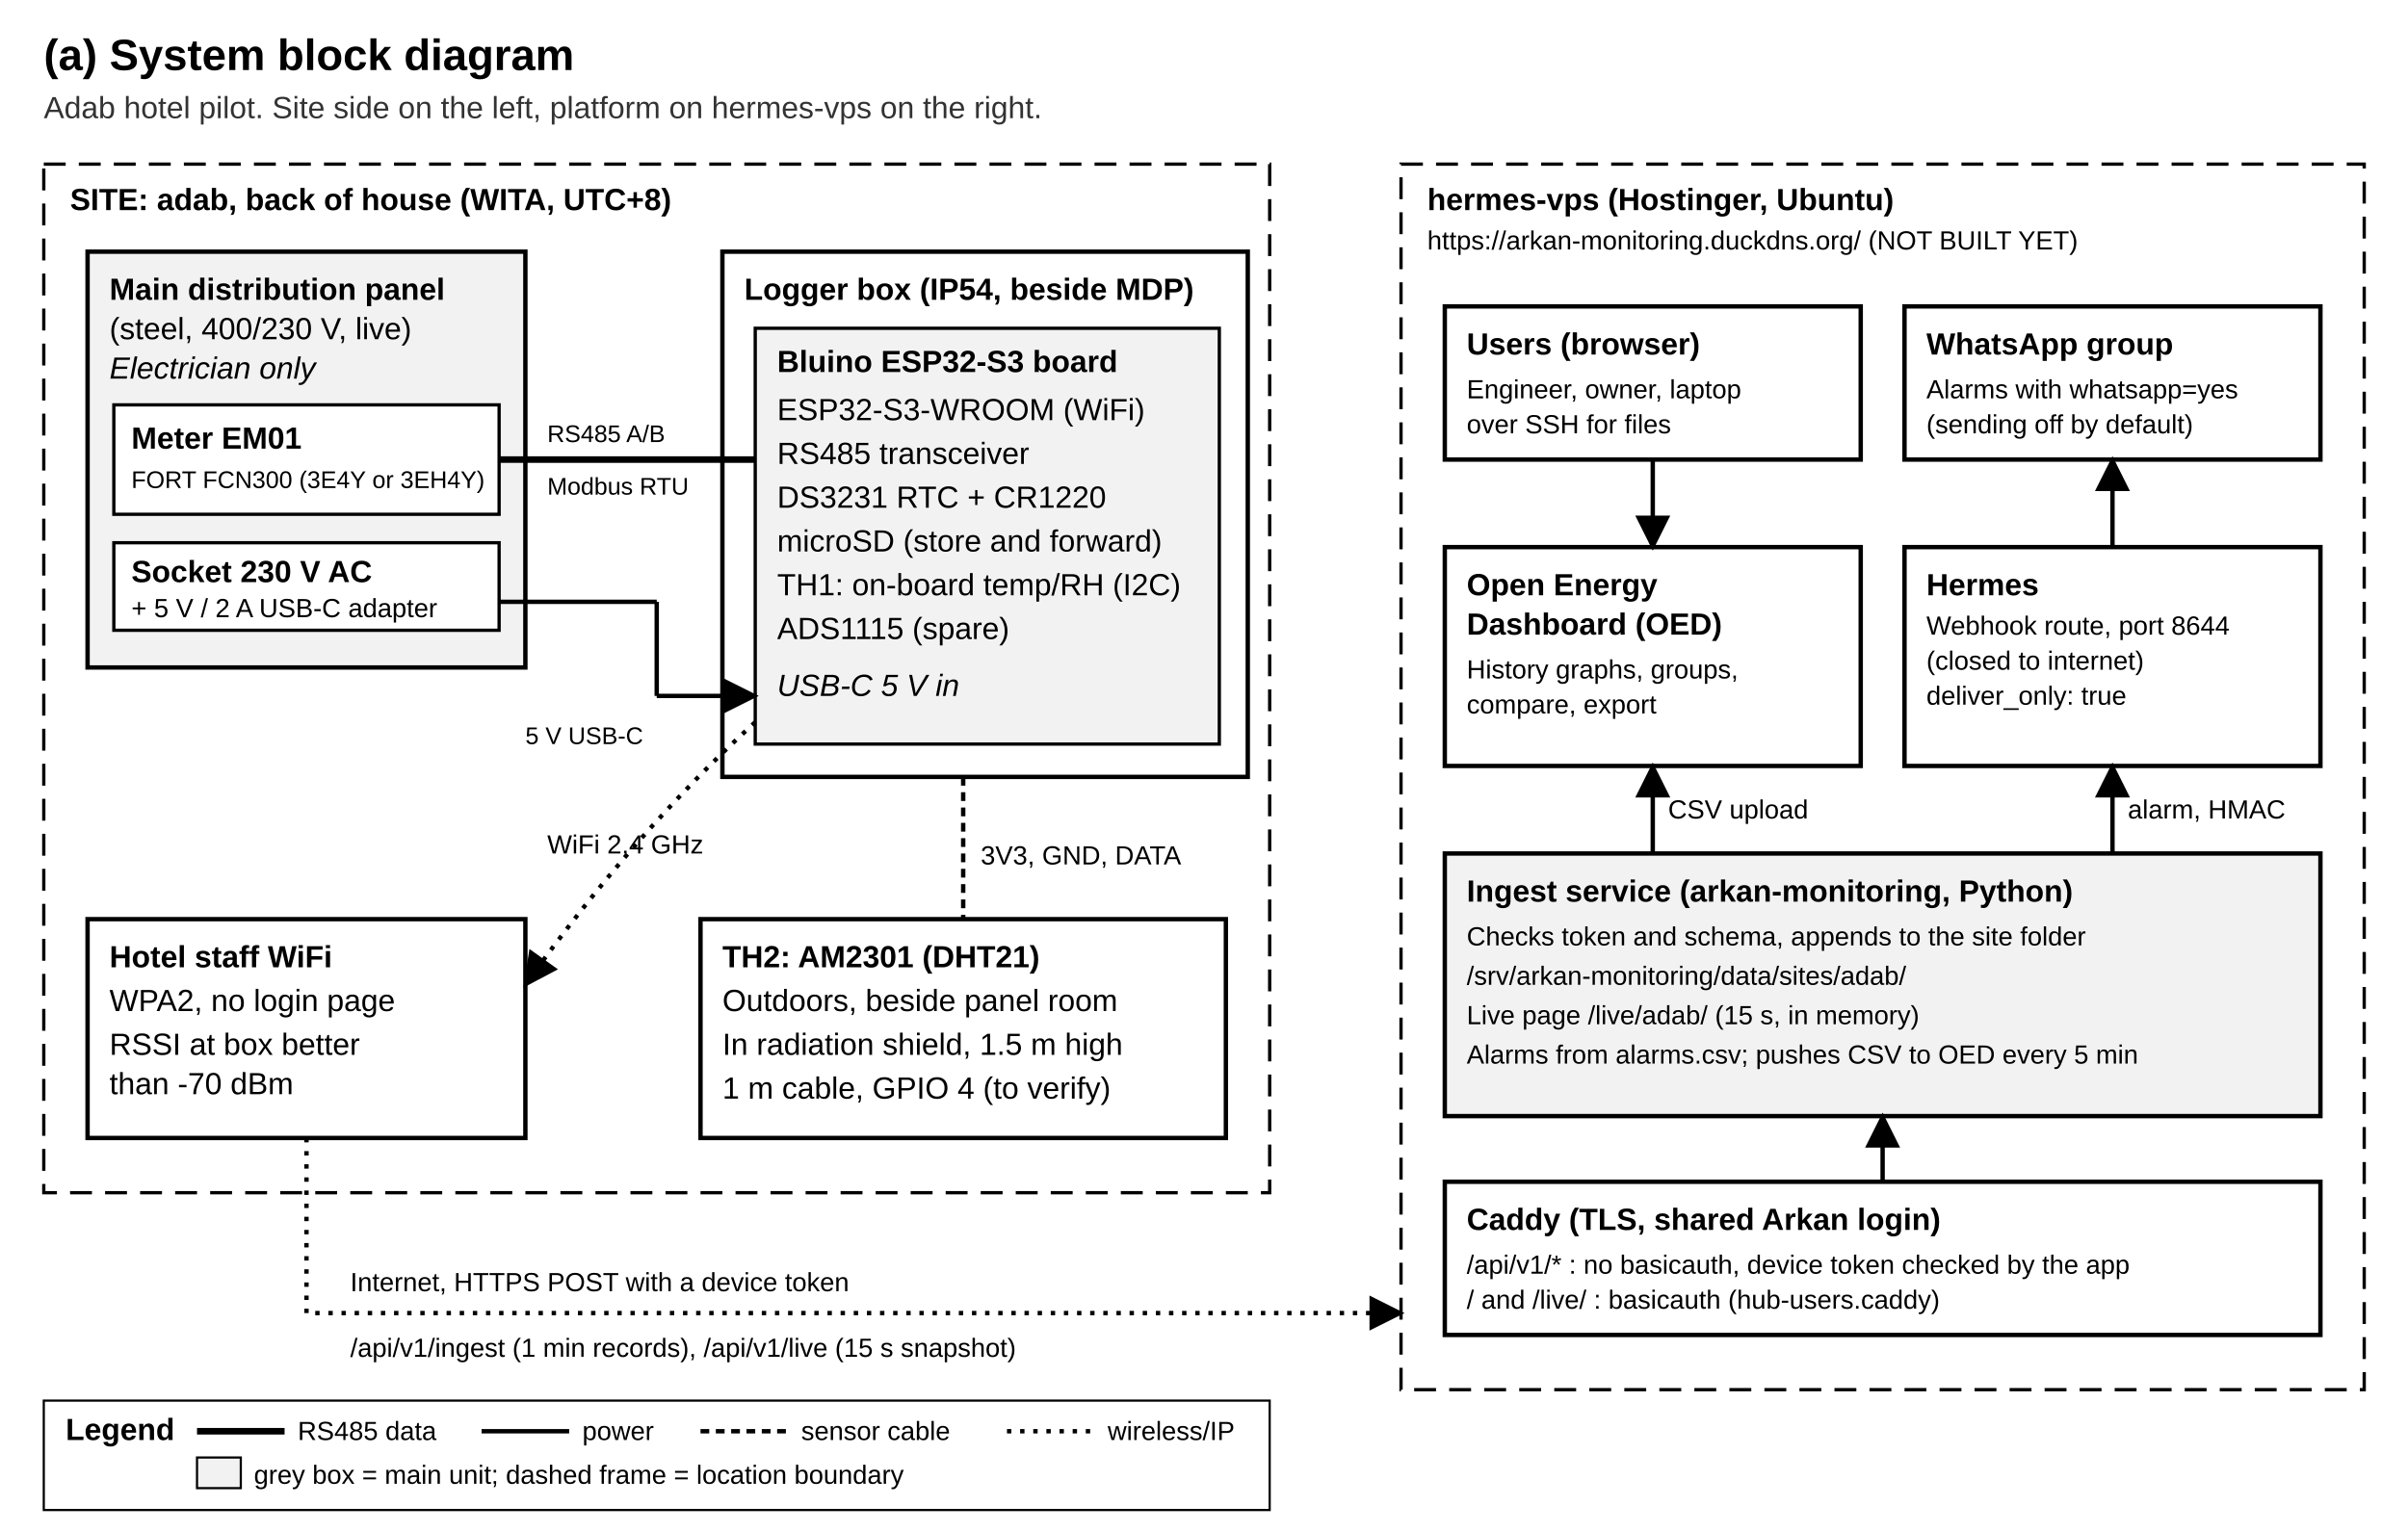
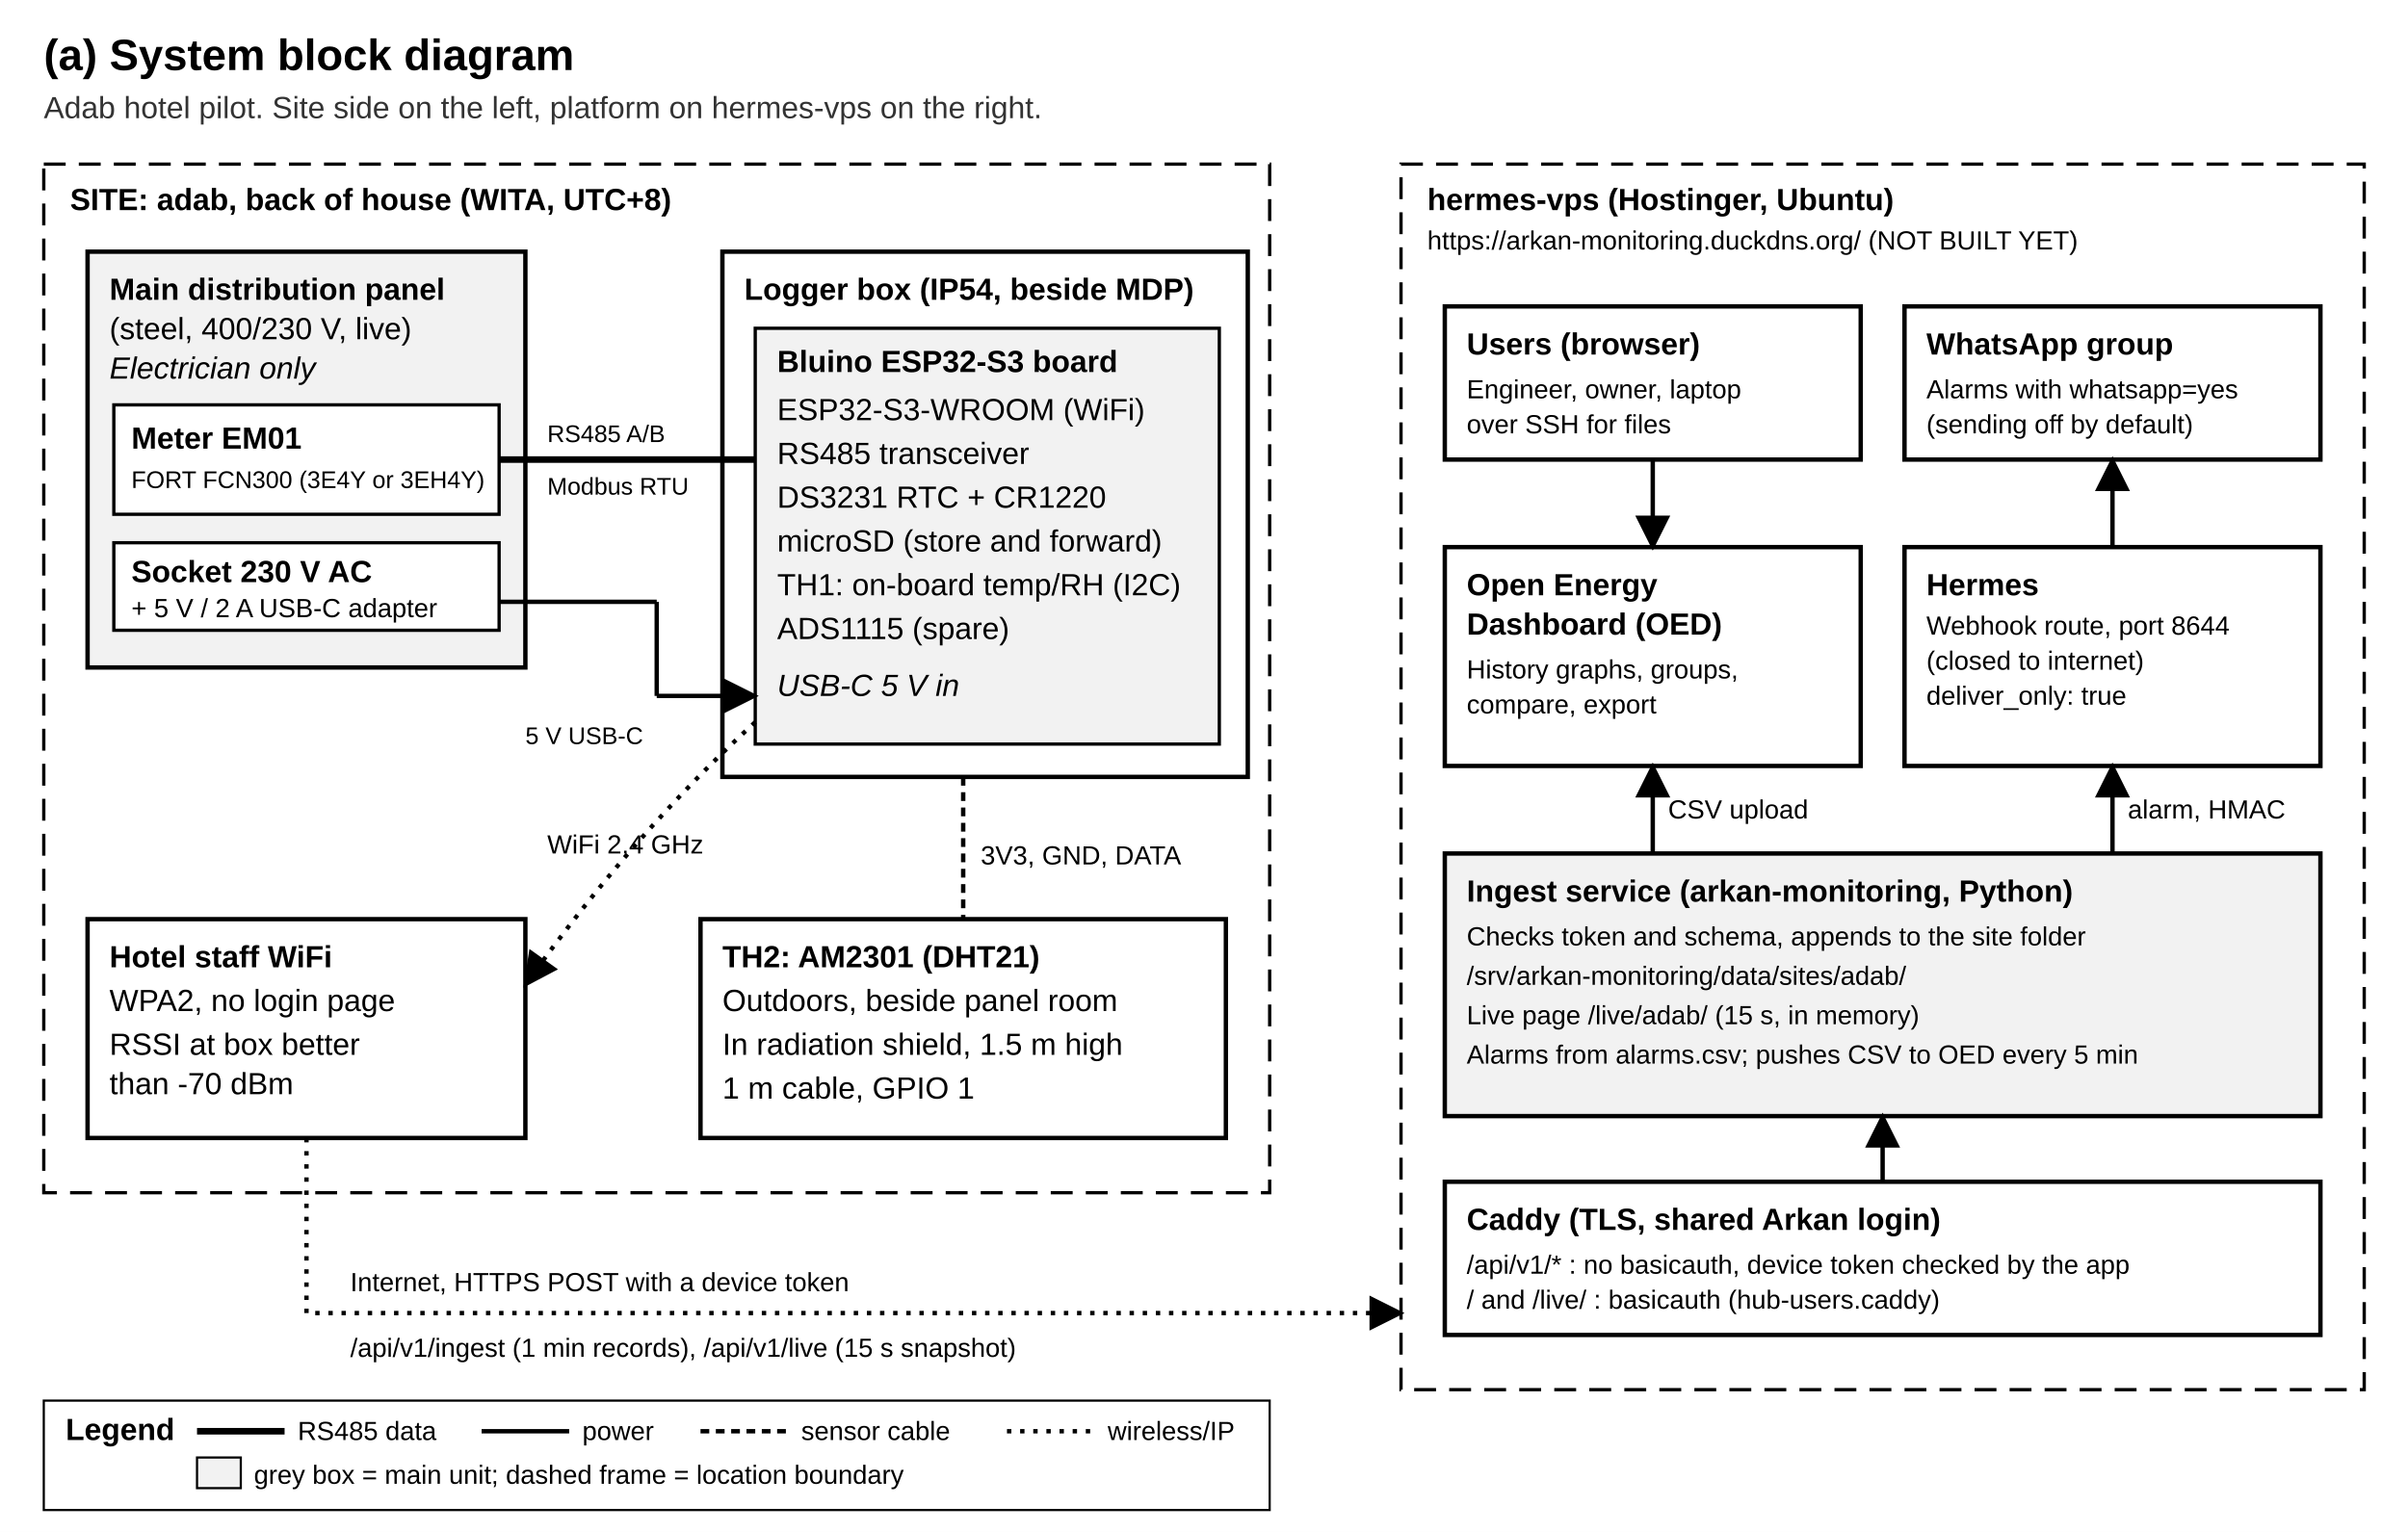
<svg xmlns="http://www.w3.org/2000/svg" width="1100" height="700" viewBox="0 0 1100 700" font-family="Arial, Helvetica, sans-serif" font-size="14">
  <defs>
    <marker id="arr" viewBox="0 0 10 10" refX="9" refY="5" markerWidth="8" markerHeight="8" orient="auto-start-reverse">
      <path d="M0,0 L10,5 L0,10 z" fill="#000" />
    </marker>
  </defs>
  <rect x="0" y="0" width="1100" height="700" fill="#fff" />
  <text x="20" y="32" font-size="20" font-weight="bold">(a) System block diagram</text>
  <text x="20" y="54" fill="#333">Adab hotel pilot. Site side on the left, platform on hermes-vps on the right.</text>
  <rect x="20" y="75" width="560" height="470" fill="none" stroke="#000" stroke-width="1.5" stroke-dasharray="10 6" />
  <text x="32" y="96" font-weight="bold">SITE: adab, back of house (WITA, UTC+8)</text>
  <rect x="40" y="115" width="200" height="190" fill="#f2f2f2" stroke="#000" stroke-width="2" />
  <text x="50" y="137" font-weight="bold">Main distribution panel</text>
  <text x="50" y="155">(steel, 400/230 V, live)</text>
  <text x="50" y="173" font-style="italic">Electrician only</text>
  <rect x="52" y="185" width="176" height="50" fill="#fff" stroke="#000" stroke-width="1.5" />
  <text x="60" y="205" font-weight="bold">Meter EM01</text>
  <text x="60" y="223" font-size="11">FORT FCN300 (3E4Y or 3EH4Y)</text>
  <rect x="52" y="248" width="176" height="40" fill="#fff" stroke="#000" stroke-width="1.5" />
  <text x="60" y="266" font-weight="bold">Socket 230 V AC</text>
  <text x="60" y="282" font-size="12">+ 5 V / 2 A USB-C adapter</text>
  <rect x="330" y="115" width="240" height="240" fill="#fff" stroke="#000" stroke-width="2" />
  <text x="340" y="137" font-weight="bold">Logger box (IP54, beside MDP)</text>
  <rect x="345" y="150" width="212" height="190" fill="#f2f2f2" stroke="#000" stroke-width="1.5" />
  <text x="355" y="170" font-weight="bold">Bluino ESP32-S3 board</text>
  <text x="355" y="192">ESP32-S3-WROOM (WiFi)</text>
  <text x="355" y="212">RS485 transceiver</text>
  <text x="355" y="232">DS3231 RTC + CR1220</text>
  <text x="355" y="252">microSD (store and forward)</text>
  <text x="355" y="272">TH1: on-board temp/RH (I2C)</text>
  <text x="355" y="292">ADS1115 (spare)</text>
  <text x="355" y="318" font-style="italic">USB-C 5 V in</text>
  <line x1="228" y1="210" x2="345" y2="210" stroke="#000" stroke-width="3" />
  <text x="250" y="202" font-size="11">RS485 A/B</text>
  <text x="250" y="226" font-size="11">Modbus RTU</text>
  <line x1="228" y1="275" x2="300" y2="275" stroke="#000" stroke-width="2" />
  <line x1="300" y1="275" x2="300" y2="318" stroke="#000" stroke-width="2" />
  <line x1="300" y1="318" x2="345" y2="318" stroke="#000" stroke-width="2" marker-end="url(#arr)" />
  <text x="240" y="340" font-size="11">5 V USB-C</text>
  <rect x="320" y="420" width="240" height="100" fill="#fff" stroke="#000" stroke-width="2" />
  <text x="330" y="442" font-weight="bold">TH2: AM2301 (DHT21)</text>
  <text x="330" y="462">Outdoors, beside panel room</text>
  <text x="330" y="482">In radiation shield, 1.5 m high</text>
-   <text x="330" y="502">1 m cable, GPIO 4 (to verify)</text>
+   <text x="330" y="502">1 m cable, GPIO 1</text>
  <line x1="440" y1="355" x2="440" y2="420" stroke="#000" stroke-width="2" stroke-dasharray="4 3" />
  <text x="448" y="395" font-size="12">3V3, GND, DATA</text>
  <rect x="40" y="420" width="200" height="100" fill="#fff" stroke="#000" stroke-width="2" />
  <text x="50" y="442" font-weight="bold">Hotel staff WiFi</text>
  <text x="50" y="462">WPA2, no login page</text>
  <text x="50" y="482">RSSI at box better</text>
  <text x="50" y="500">than -70 dBm</text>
  <path d="M345,330 Q290,380 240,450" fill="none" stroke="#000" stroke-width="2" stroke-dasharray="2 4" marker-end="url(#arr)" />
  <text x="250" y="390" font-size="12">WiFi 2.4 GHz</text>
  <path d="M140,520 L140,600 L640,600" fill="none" stroke="#000" stroke-width="2" stroke-dasharray="2 4" marker-end="url(#arr)" />
  <text x="160" y="590" font-size="12">Internet, HTTPS POST with a device token</text>
  <text x="160" y="620" font-size="12">/api/v1/ingest (1 min records), /api/v1/live (15 s snapshot)</text>
  <rect x="640" y="75" width="440" height="560" fill="none" stroke="#000" stroke-width="1.5" stroke-dasharray="10 6" />
  <text x="652" y="96" font-weight="bold">hermes-vps (Hostinger, Ubuntu)</text>
  <text x="652" y="114" font-size="12">https://arkan-monitoring.duckdns.org/  (NOT BUILT YET)</text>
  <rect x="660" y="540" width="400" height="70" fill="#fff" stroke="#000" stroke-width="2" />
  <text x="670" y="562" font-weight="bold">Caddy (TLS, shared Arkan login)</text>
  <text x="670" y="582" font-size="12">/api/v1/* : no basicauth, device token checked by the app</text>
  <text x="670" y="598" font-size="12">/ and /live/ : basicauth (hub-users.caddy)</text>
  <rect x="660" y="390" width="400" height="120" fill="#f2f2f2" stroke="#000" stroke-width="2" />
  <text x="670" y="412" font-weight="bold">Ingest service (arkan-monitoring, Python)</text>
  <text x="670" y="432" font-size="12">Checks token and schema, appends to the site folder</text>
  <text x="670" y="450" font-size="12">/srv/arkan-monitoring/data/sites/adab/</text>
  <text x="670" y="468" font-size="12">Live page /live/adab/ (15 s, in memory)</text>
  <text x="670" y="486" font-size="12">Alarms from alarms.csv; pushes CSV to OED every 5 min</text>
  <line x1="860" y1="540" x2="860" y2="510" stroke="#000" stroke-width="2" marker-end="url(#arr)" />
  <rect x="660" y="250" width="190" height="100" fill="#fff" stroke="#000" stroke-width="2" />
  <text x="670" y="272" font-weight="bold">Open Energy</text>
  <text x="670" y="290" font-weight="bold">Dashboard (OED)</text>
  <text x="670" y="310" font-size="12">History graphs, groups,</text>
  <text x="670" y="326" font-size="12">compare, export</text>
  <line x1="755" y1="390" x2="755" y2="350" stroke="#000" stroke-width="2" marker-end="url(#arr)" />
  <text x="762" y="374" font-size="12">CSV upload</text>
  <rect x="870" y="250" width="190" height="100" fill="#fff" stroke="#000" stroke-width="2" />
  <text x="880" y="272" font-weight="bold">Hermes</text>
  <text x="880" y="290" font-size="12">Webhook route, port 8644</text>
  <text x="880" y="306" font-size="12">(closed to internet)</text>
  <text x="880" y="322" font-size="12">deliver_only: true</text>
  <line x1="965" y1="390" x2="965" y2="350" stroke="#000" stroke-width="2" marker-end="url(#arr)" />
  <text x="972" y="374" font-size="12">alarm, HMAC</text>
  <rect x="870" y="140" width="190" height="70" fill="#fff" stroke="#000" stroke-width="2" />
  <text x="880" y="162" font-weight="bold">WhatsApp group</text>
  <text x="880" y="182" font-size="12">Alarms with whatsapp=yes</text>
  <text x="880" y="198" font-size="12">(sending off by default)</text>
  <line x1="965" y1="250" x2="965" y2="210" stroke="#000" stroke-width="2" marker-end="url(#arr)" />
  <rect x="660" y="140" width="190" height="70" fill="#fff" stroke="#000" stroke-width="2" />
  <text x="670" y="162" font-weight="bold">Users (browser)</text>
  <text x="670" y="182" font-size="12">Engineer, owner, laptop</text>
  <text x="670" y="198" font-size="12">over SSH for files</text>
  <line x1="755" y1="210" x2="755" y2="250" stroke="#000" stroke-width="2" marker-end="url(#arr)" />
  <rect x="20" y="640" width="560" height="50" fill="#fff" stroke="#000" />
  <text x="30" y="658" font-weight="bold">Legend</text>
  <line x1="90" y1="654" x2="130" y2="654" stroke="#000" stroke-width="3" />
  <text x="136" y="658" font-size="12">RS485 data</text>
  <line x1="220" y1="654" x2="260" y2="654" stroke="#000" stroke-width="2" />
  <text x="266" y="658" font-size="12">power</text>
  <line x1="320" y1="654" x2="360" y2="654" stroke="#000" stroke-width="2" stroke-dasharray="4 3" />
  <text x="366" y="658" font-size="12">sensor cable</text>
  <line x1="460" y1="654" x2="500" y2="654" stroke="#000" stroke-width="2" stroke-dasharray="2 4" />
  <text x="506" y="658" font-size="12">wireless/IP</text>
  <rect x="90" y="666" width="20" height="14" fill="#f2f2f2" stroke="#000" />
  <text x="116" y="678" font-size="12">grey box = main unit; dashed frame = location boundary</text>
</svg>
